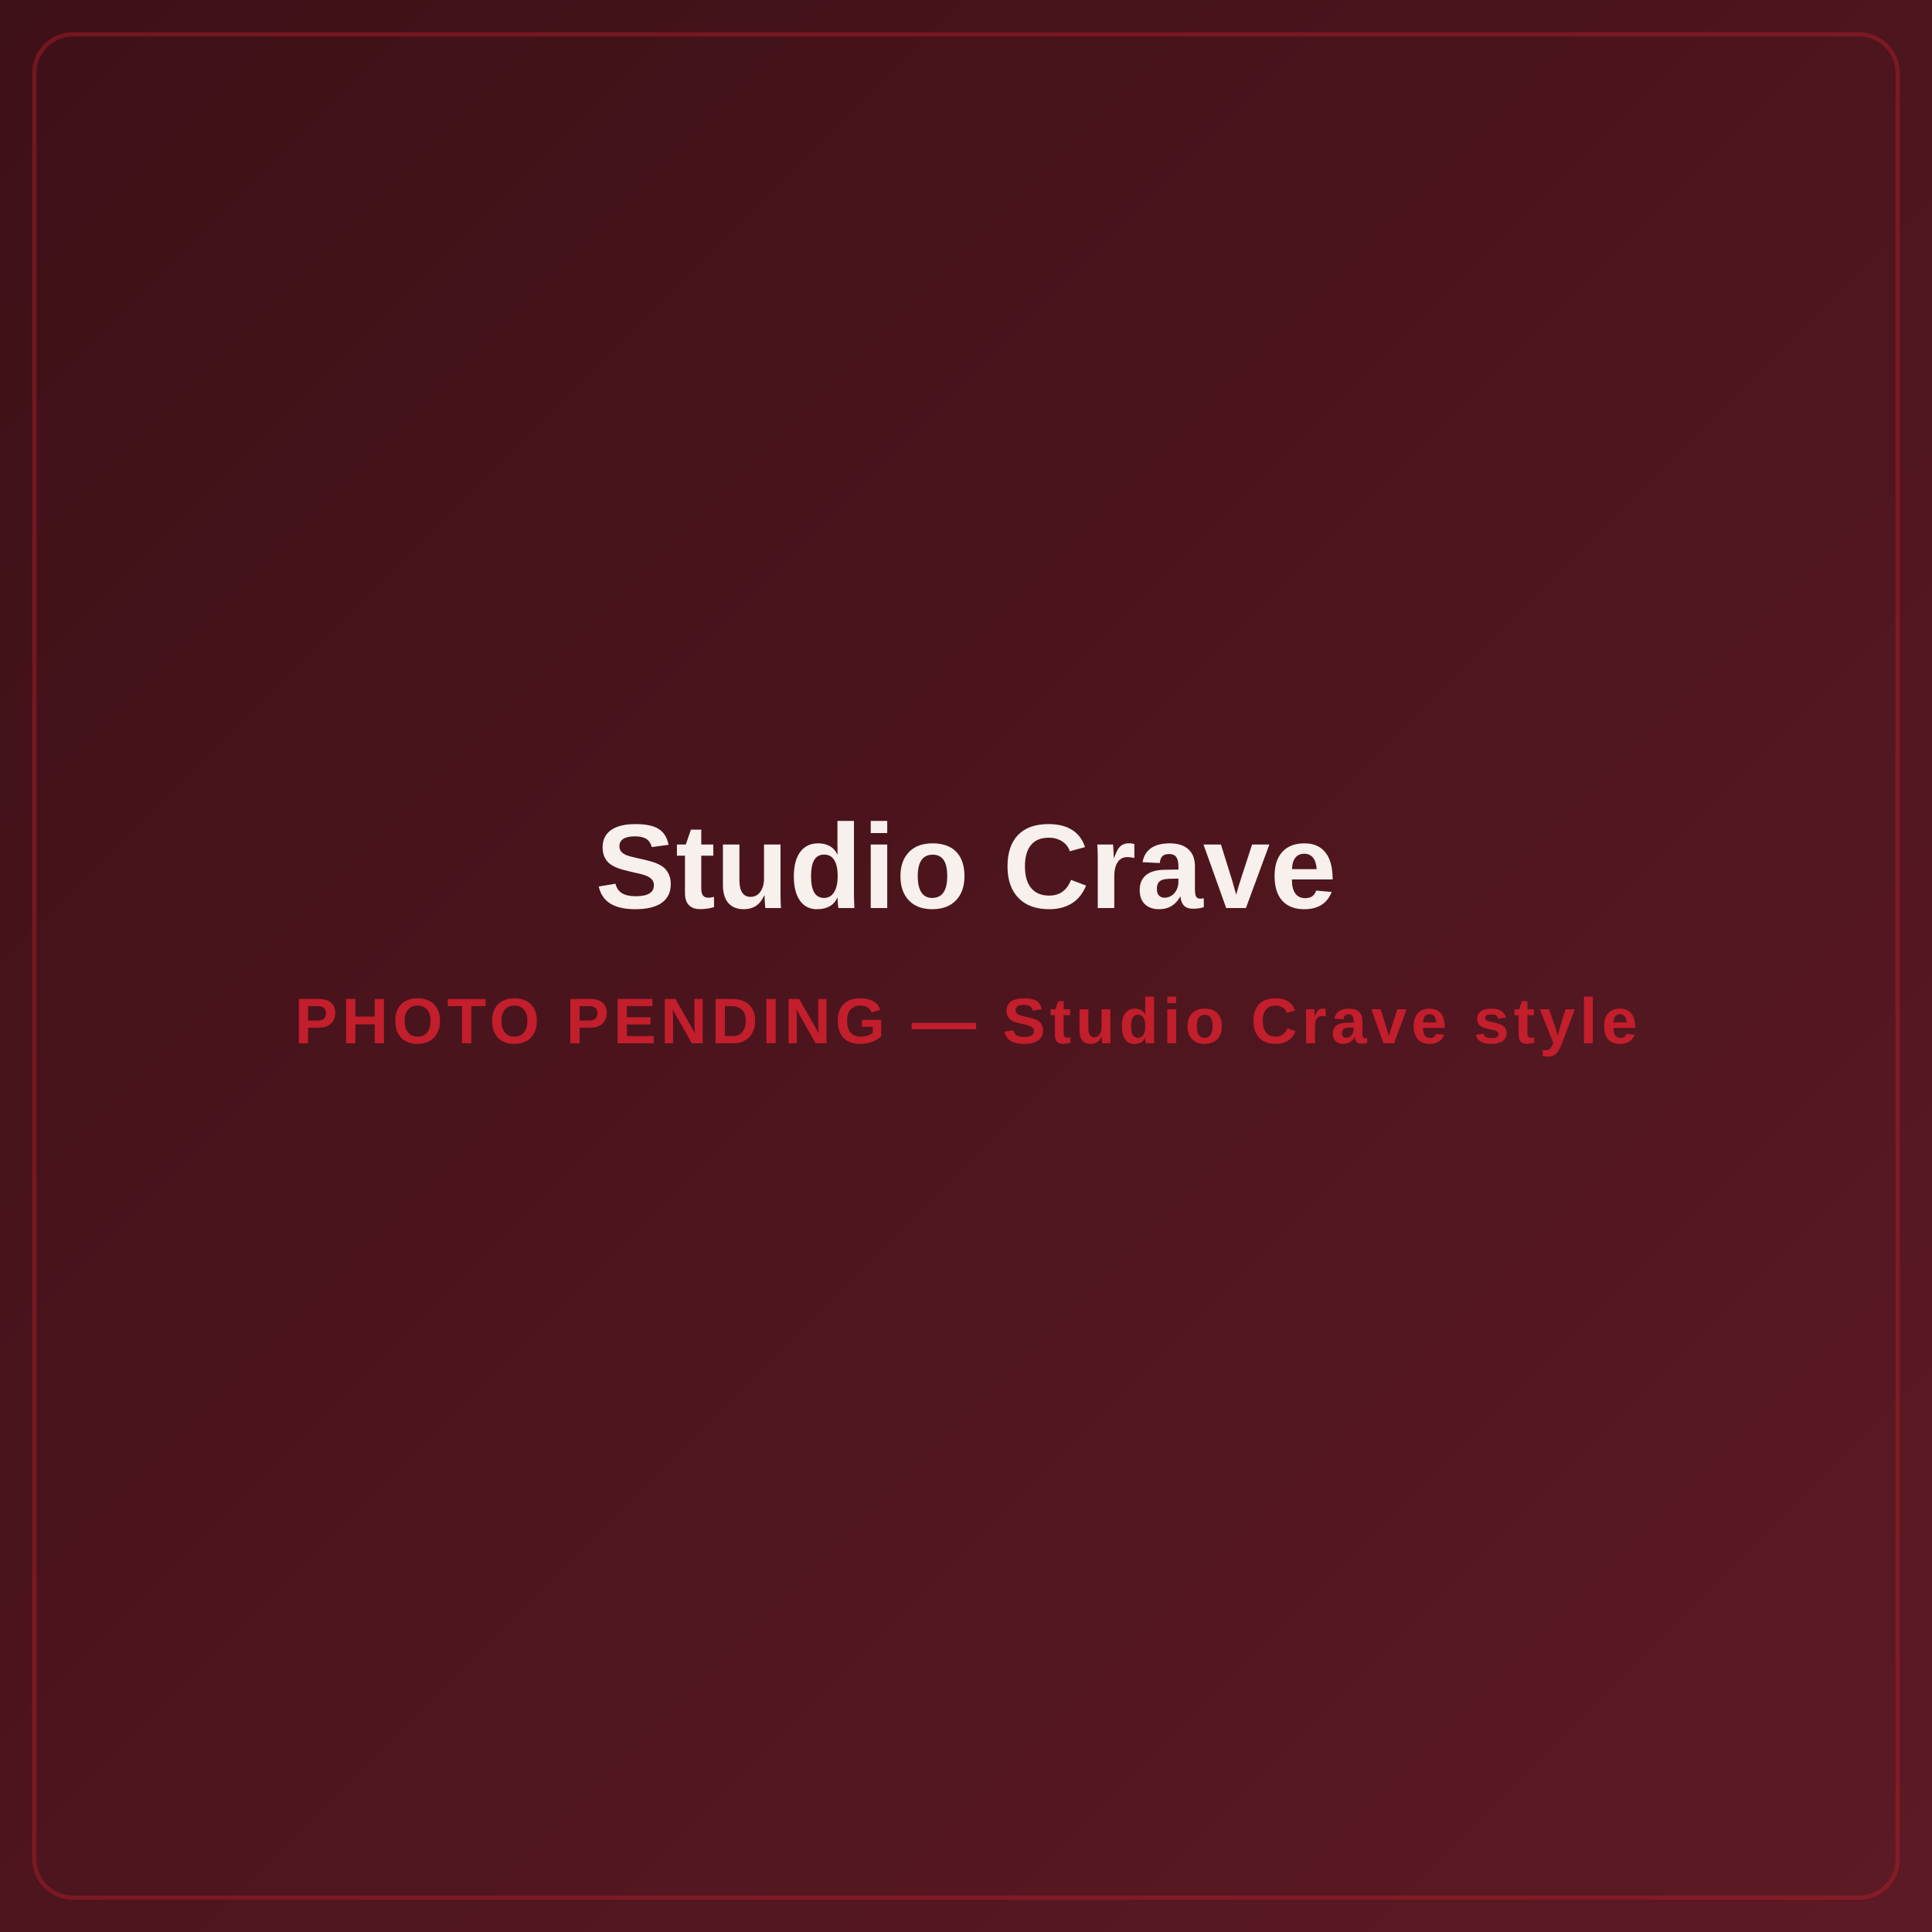
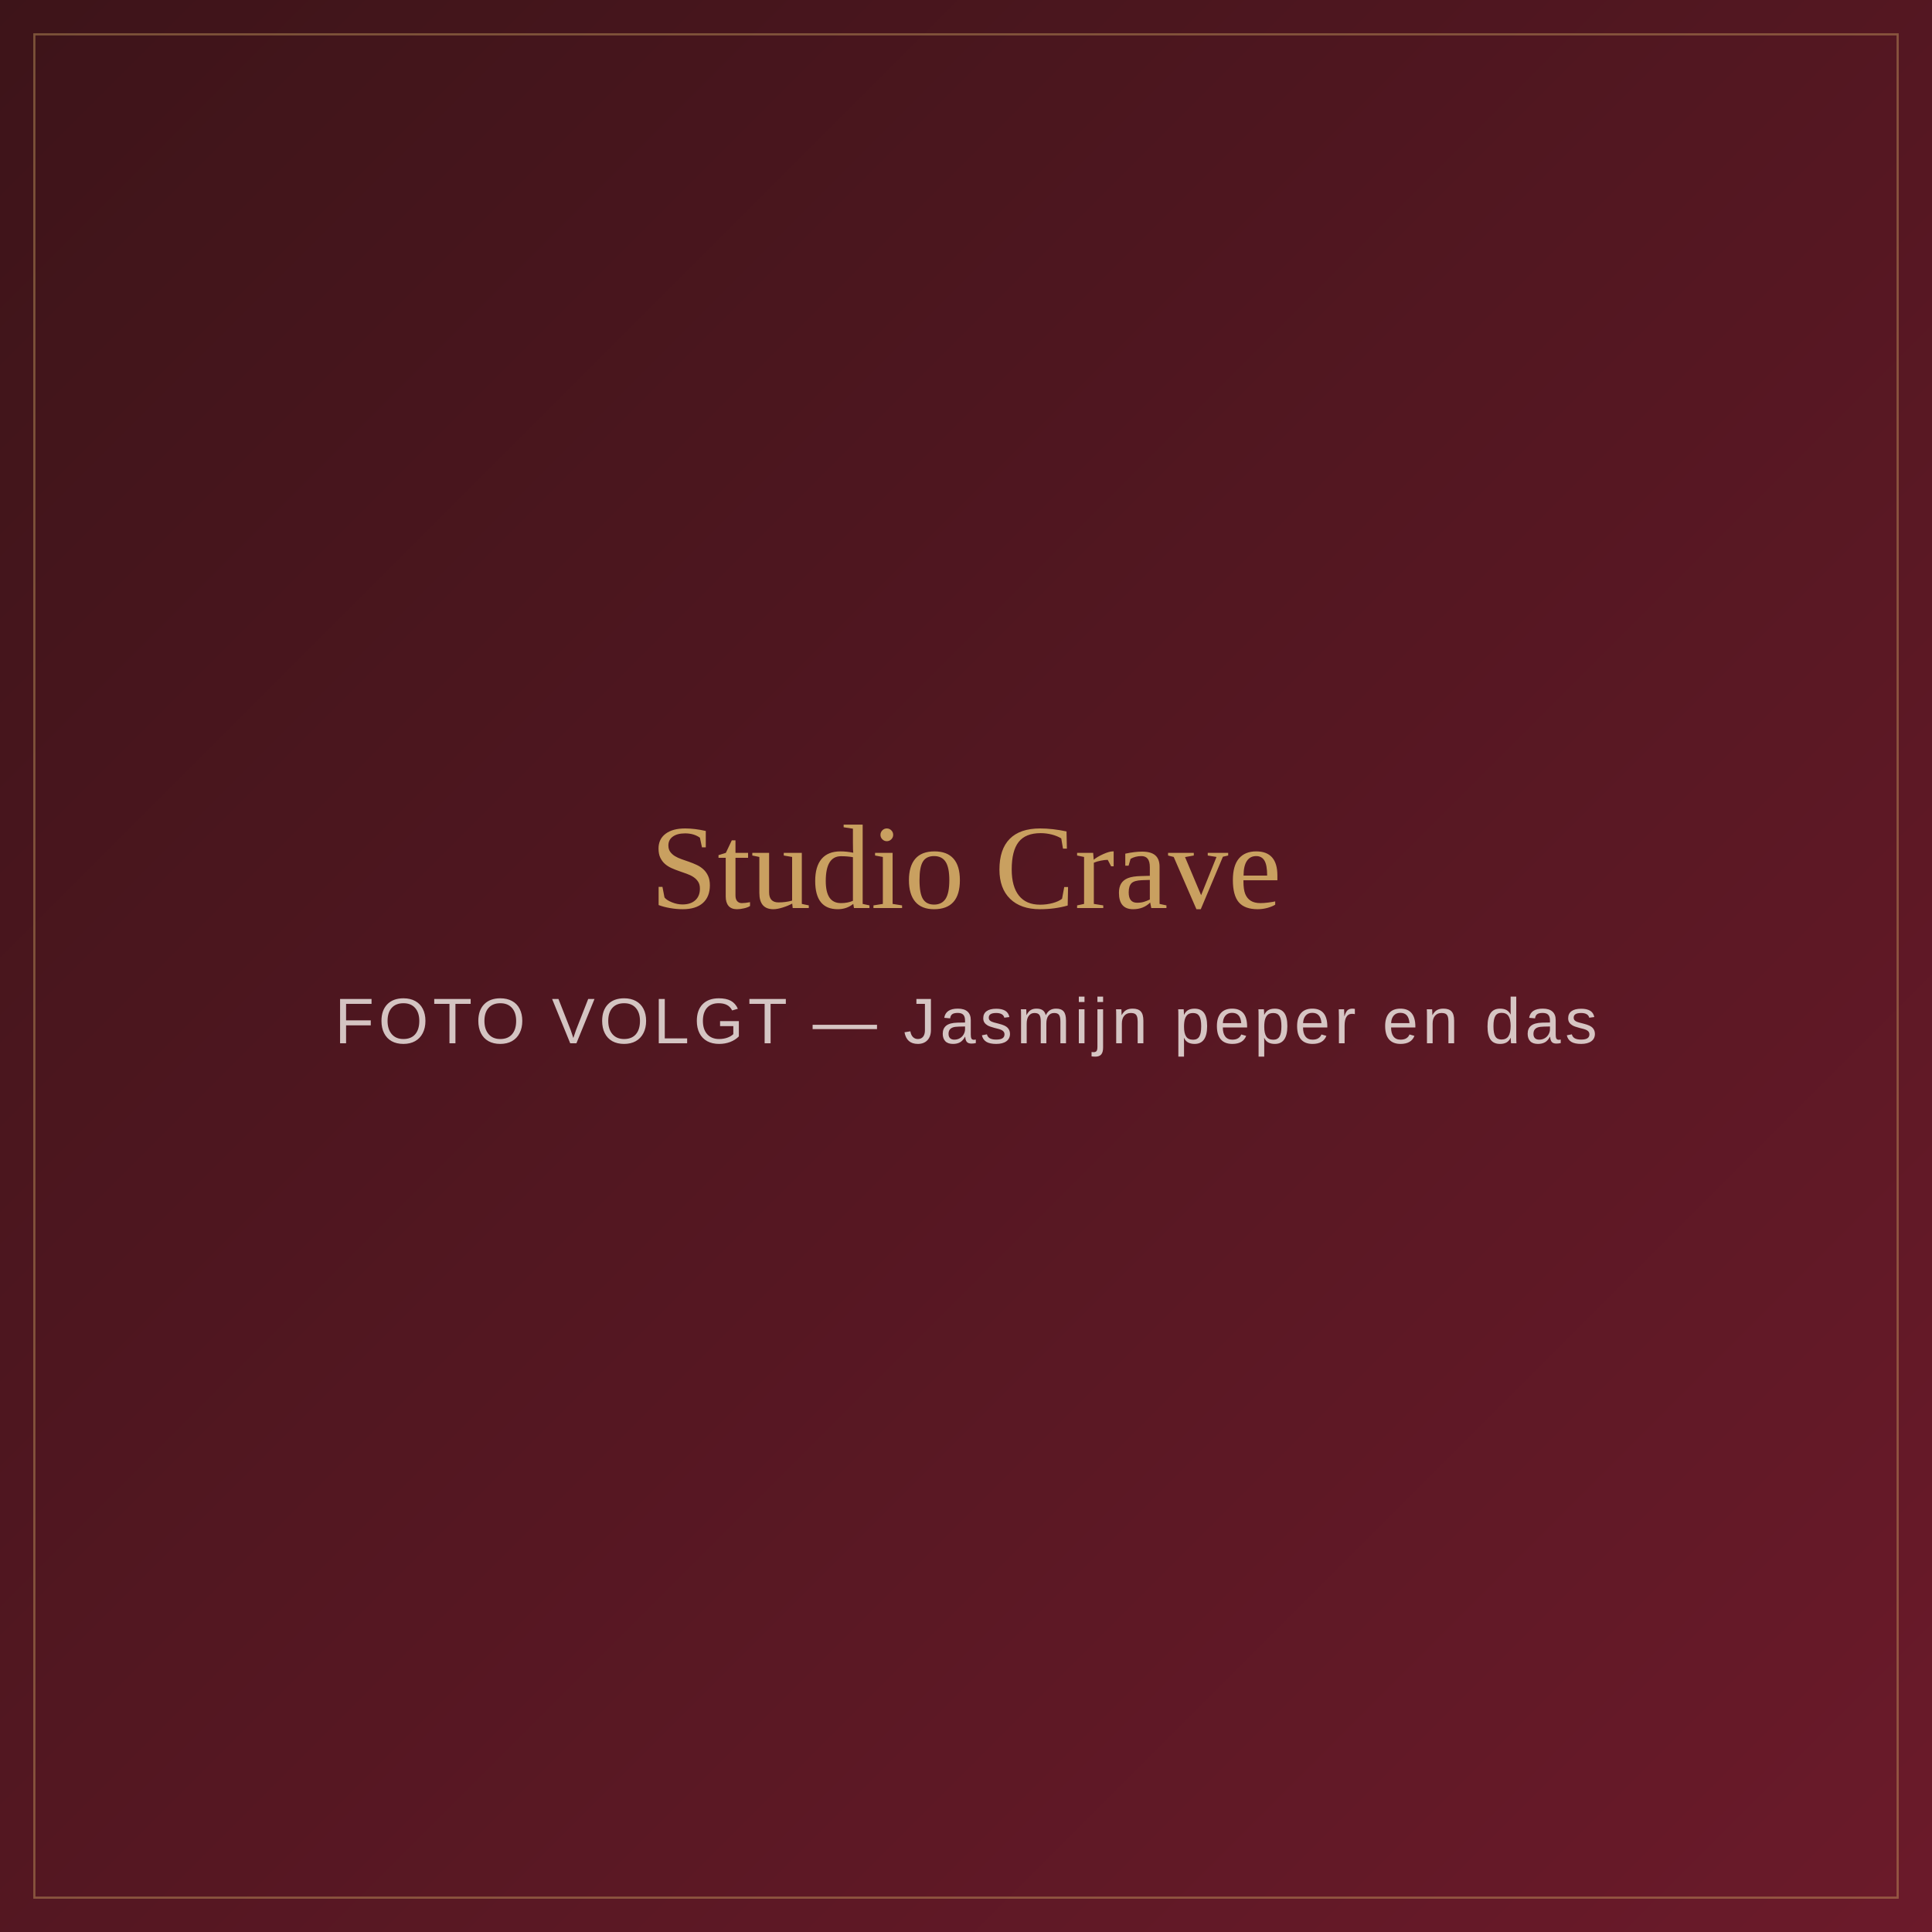
<svg xmlns="http://www.w3.org/2000/svg" width="900" height="900" viewBox="0 0 900 900">
  <defs>
    <linearGradient id="g" x1="0%" y1="0%" x2="100%" y2="100%">
-       <stop offset="0%" stop-color="#3E1017" />
-       <stop offset="100%" stop-color="#5C1A24" />
+       <stop offset="0%" stop-color="#3D1419" />
+       <stop offset="100%" stop-color="#6B1A2A" />
    </linearGradient>
  </defs>
  <rect width="900" height="900" fill="url(#g)" />
-   <rect x="16" y="16" width="868" height="868" fill="none" stroke="#C21E2C" stroke-opacity="0.4" stroke-width="2" rx="18" />
-   <text x="50%" y="47%" text-anchor="middle" font-family="'Barlow Condensed', Arial, sans-serif" font-weight="800" font-size="56" fill="#F7F0EC">Studio Crave</text>
-   <text x="50%" y="54%" text-anchor="middle" font-family="Arial, sans-serif" font-size="30" letter-spacing="2" fill="#C21E2C" font-weight="700">PHOTO PENDING — Studio Crave style</text>
+   <rect x="16" y="16" width="868" height="868" fill="none" stroke="#C9A060" stroke-opacity="0.45" stroke-width="1" />
+   <text x="50%" y="47%" text-anchor="middle" font-family="Georgia, 'Times New Roman', serif" font-size="56" fill="#C9A060">Studio Crave</text>
+   <text x="50%" y="54%" text-anchor="middle" font-family="Arial, sans-serif" font-size="30" letter-spacing="2" fill="#F5F0EB" fill-opacity="0.8">FOTO VOLGT — Jasmijn peper en das</text>
</svg>
